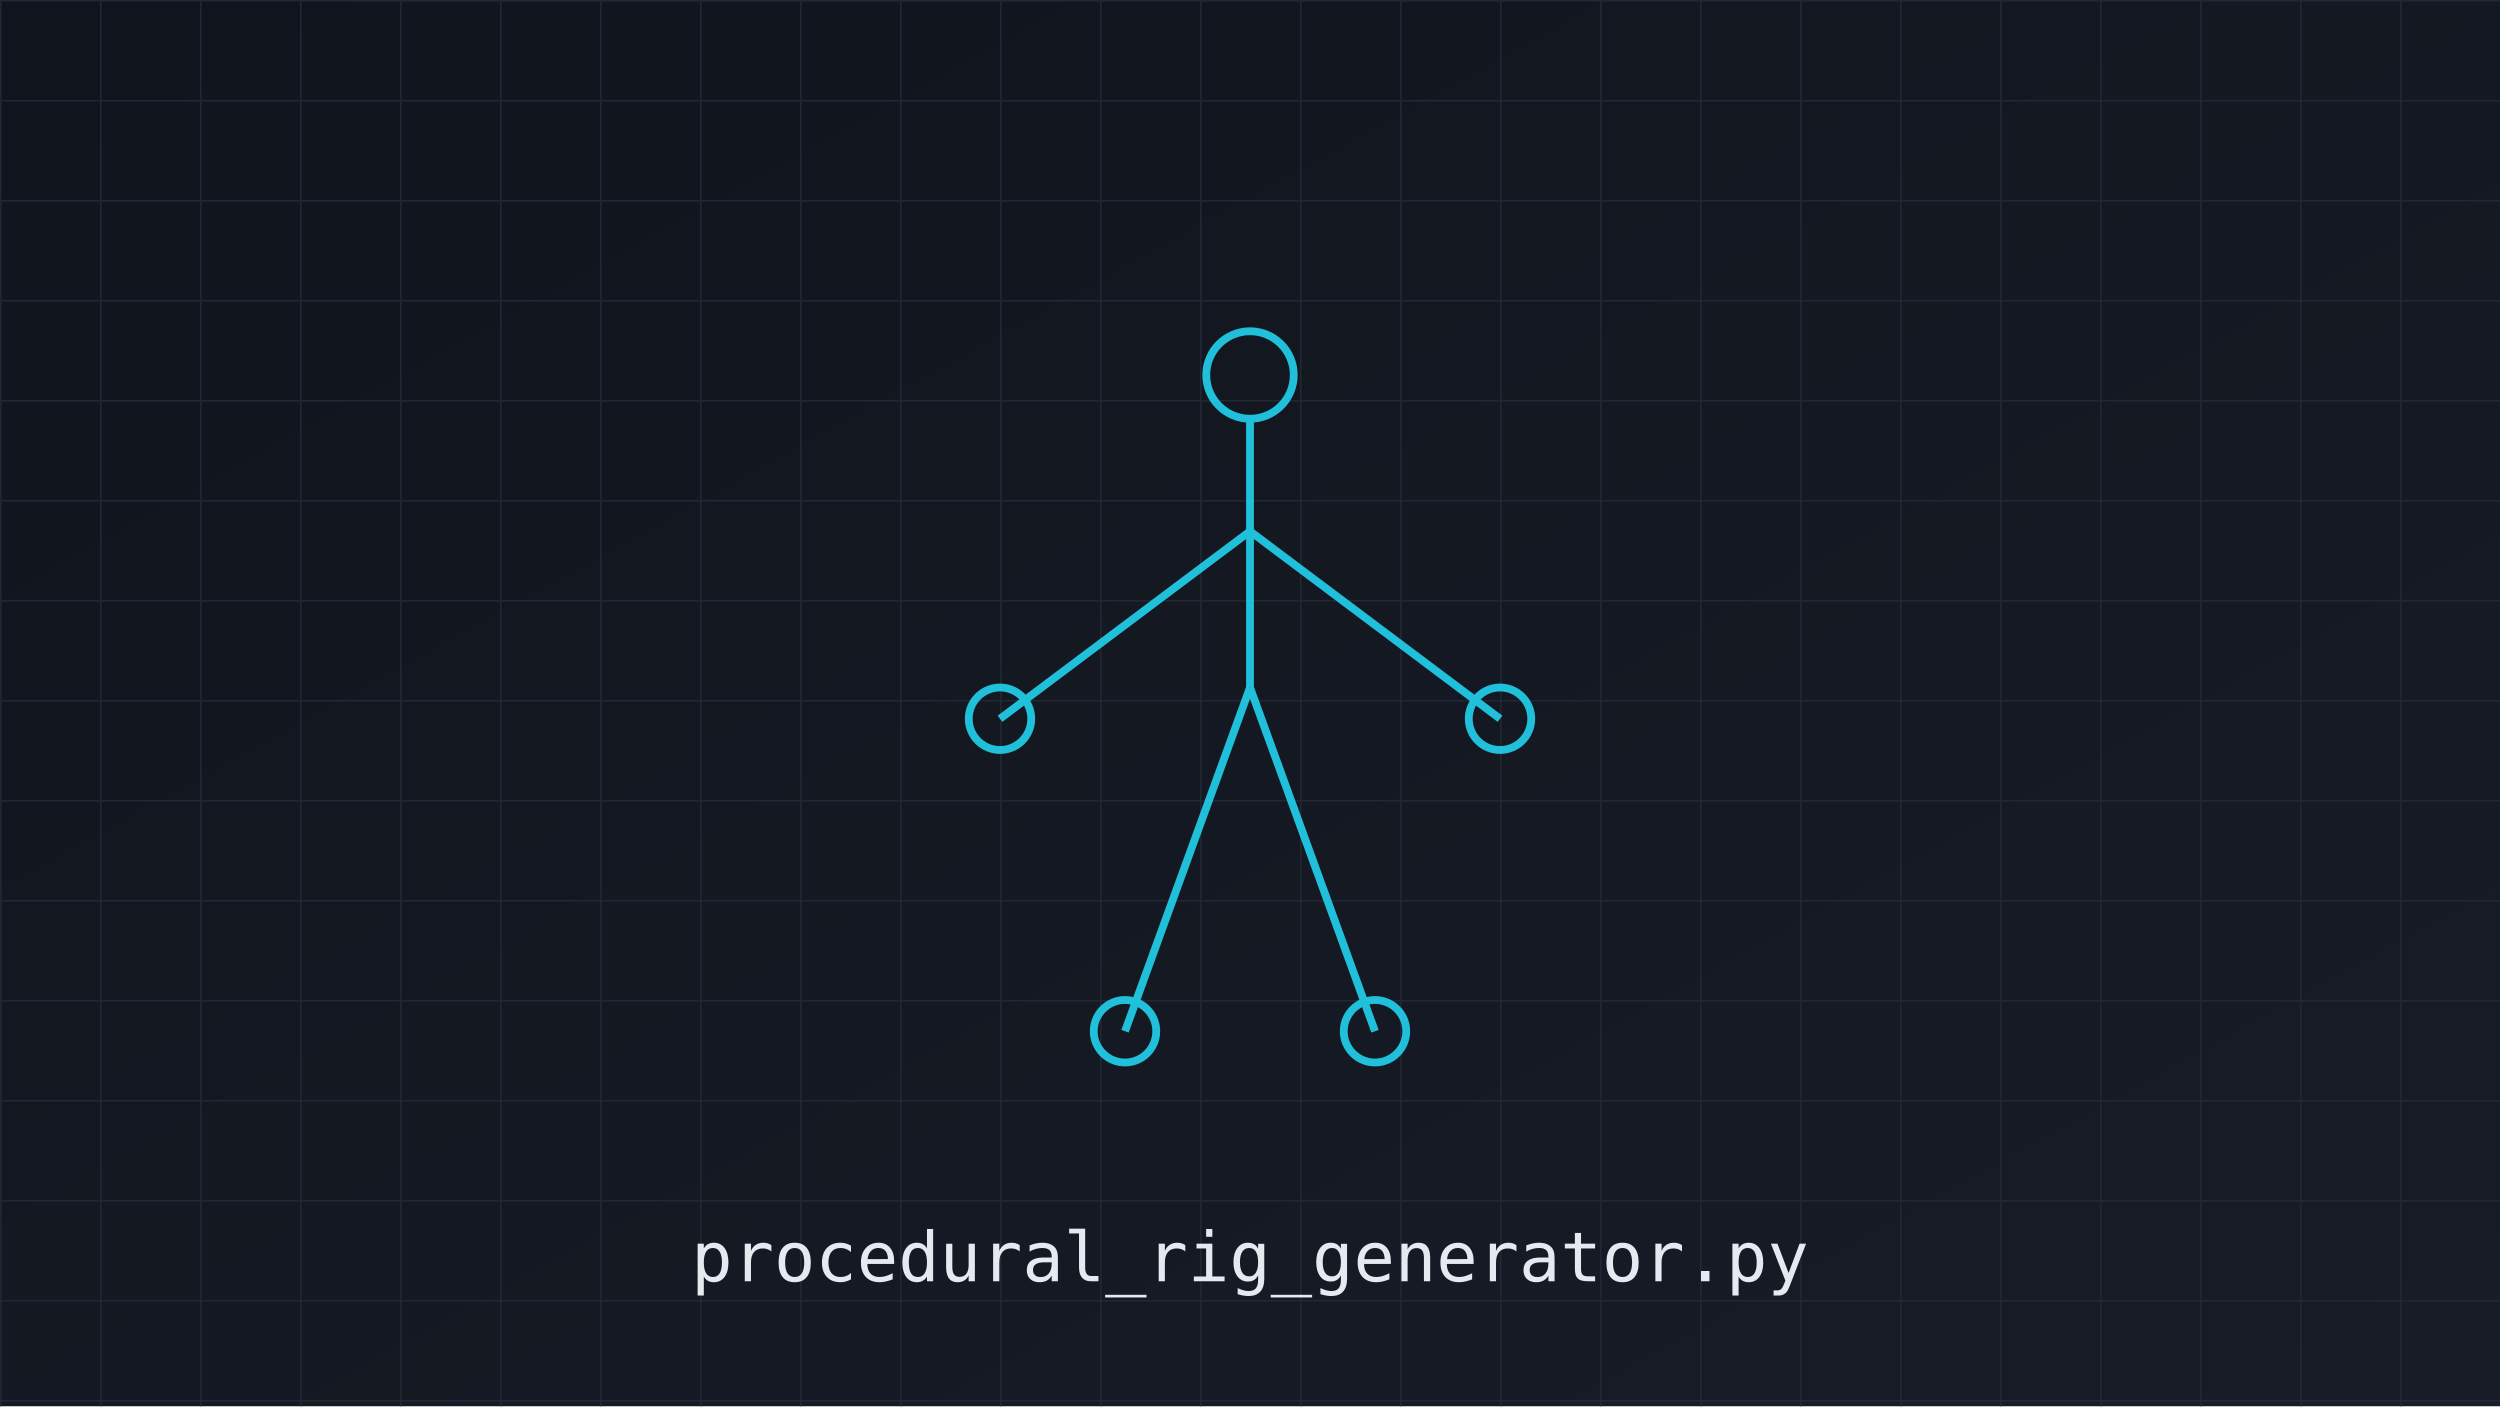
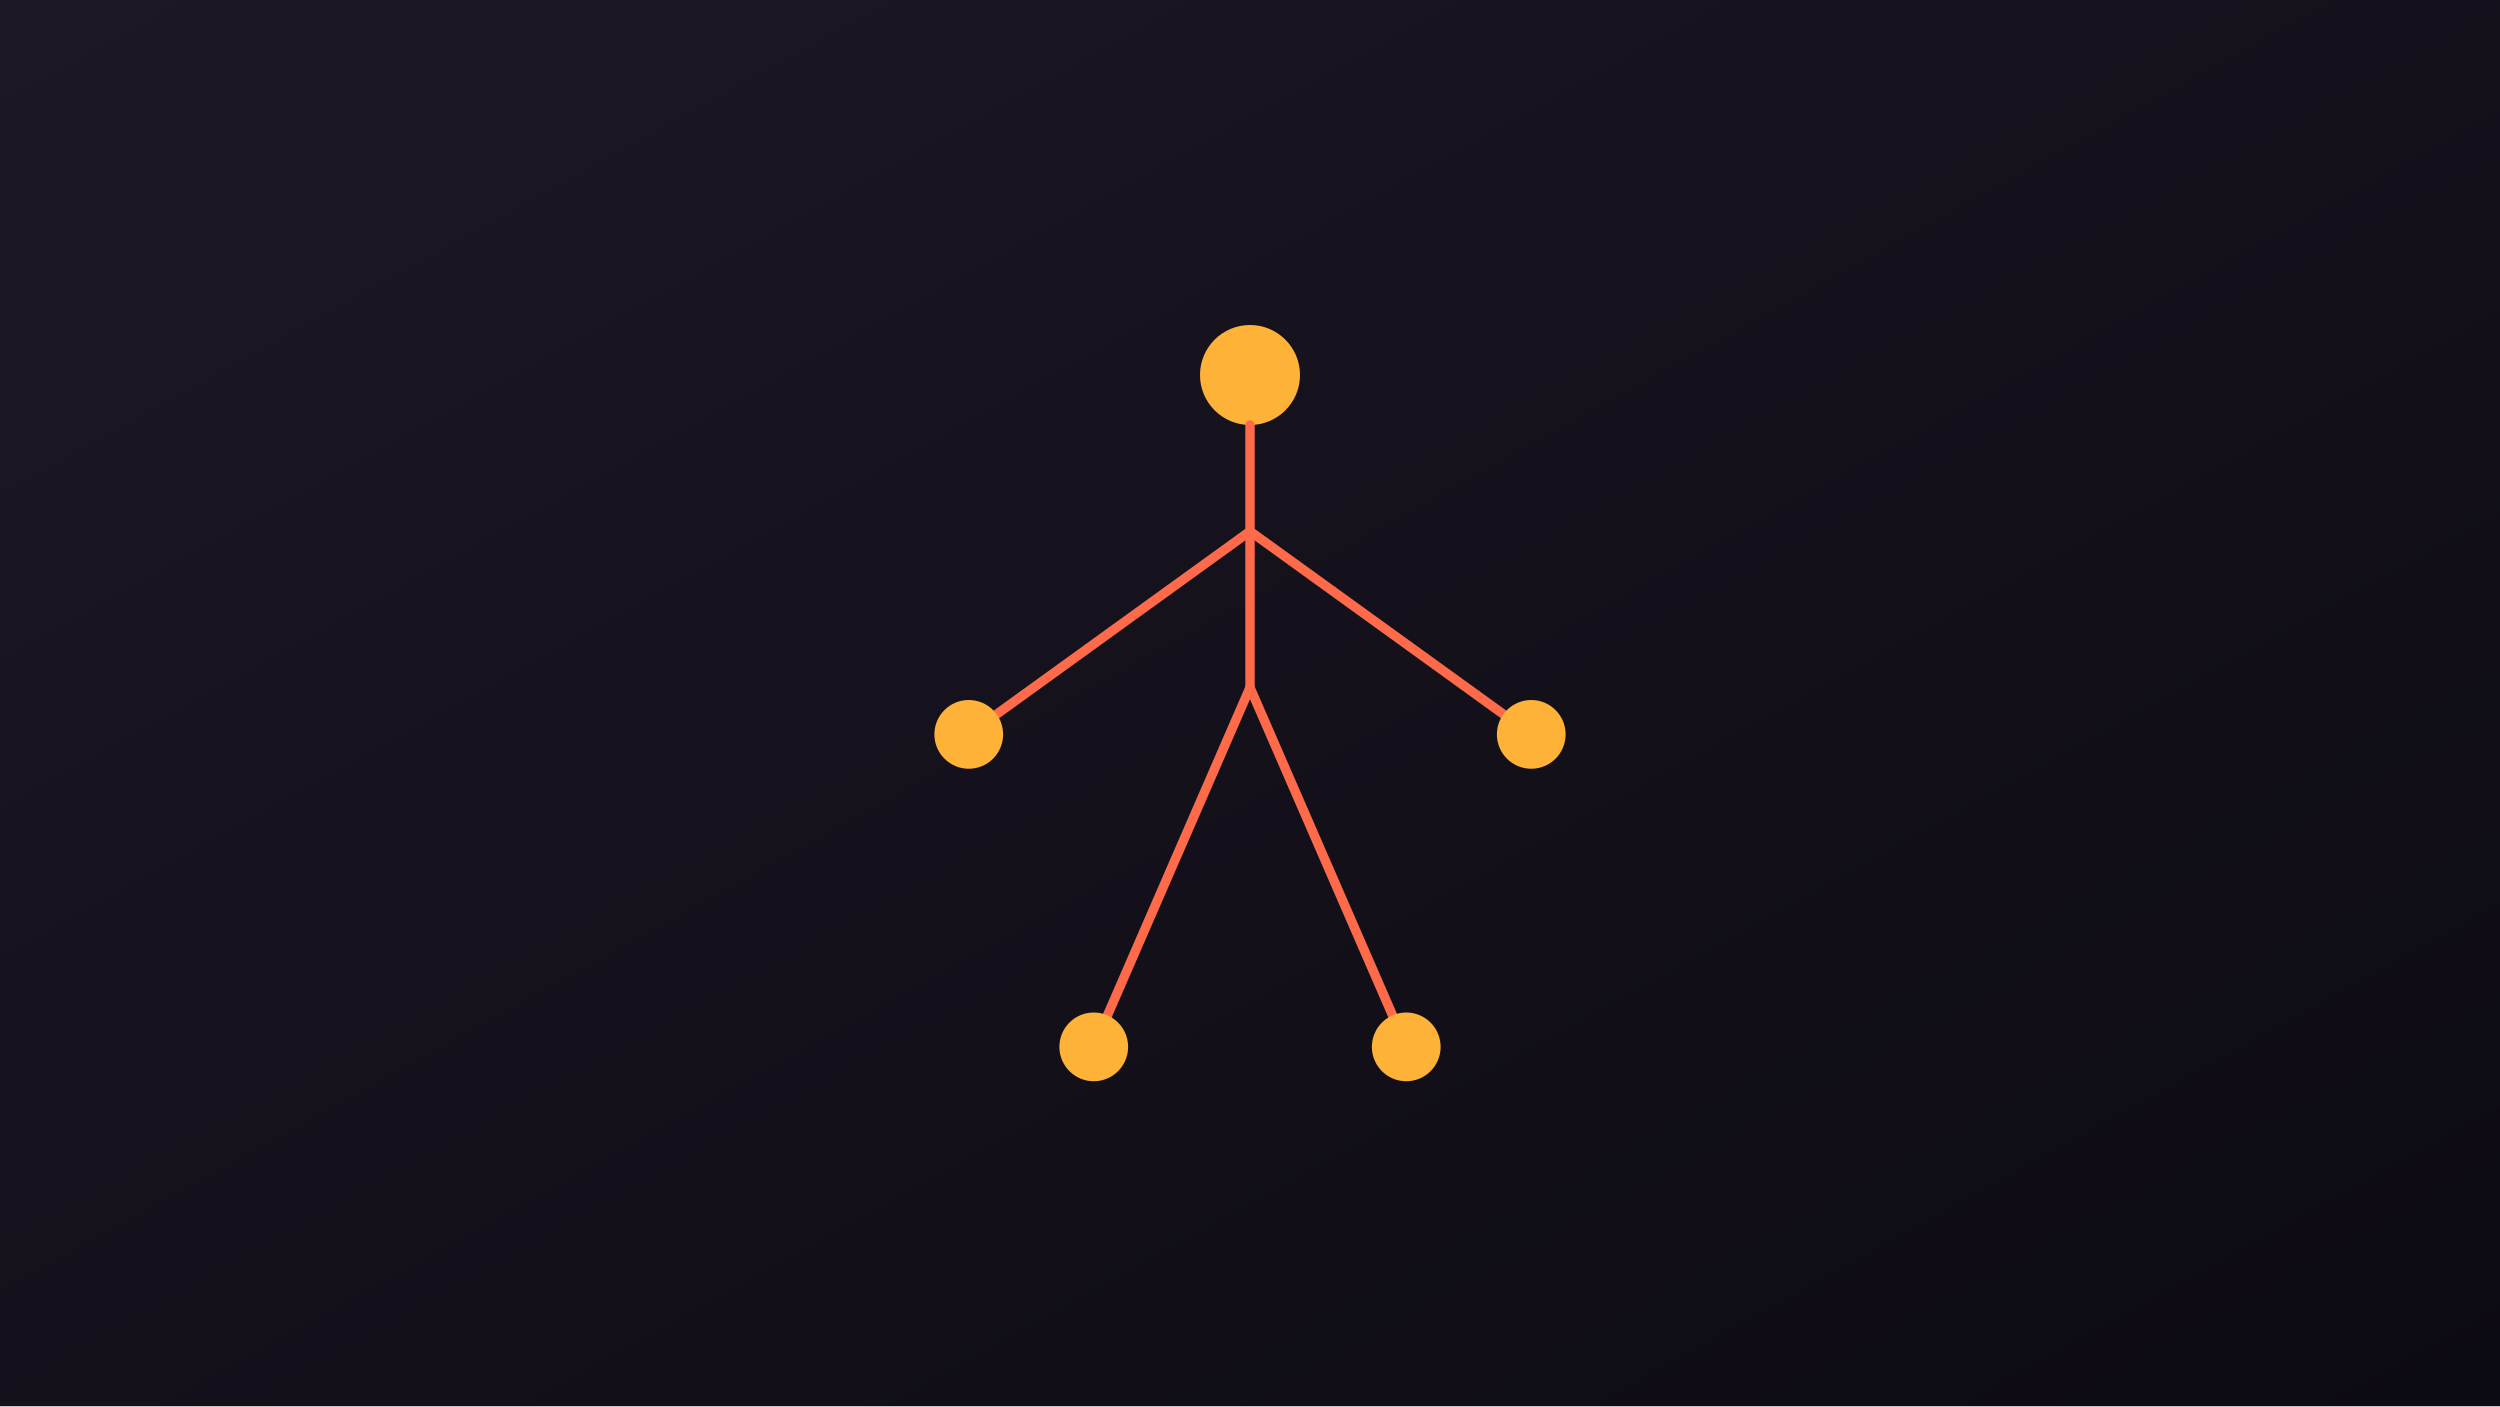
<svg xmlns="http://www.w3.org/2000/svg" viewBox="0 0 800 450" width="800" height="450">
  <defs>
-     <linearGradient id="bg1" x1="0" y1="0" x2="1" y2="1">
-       <stop offset="0%" stop-color="#10141c" />
-       <stop offset="100%" stop-color="#171c27" />
+     <linearGradient id="bg" x1="0" y1="0" x2="1" y2="1">
+       <stop offset="0%" stop-color="#1d1825" />
+       <stop offset="100%" stop-color="#0c0a12" />
    </linearGradient>
-     <pattern id="grid1" width="32" height="32" patternUnits="userSpaceOnUse">
-       <path d="M 32 0 L 0 0 0 32" fill="none" stroke="#212734" stroke-width="1" />
-     </pattern>
  </defs>
-   <rect width="800" height="450" fill="url(#bg1)" />
-   <rect width="800" height="450" fill="url(#grid1)" />
-   <g stroke="#22d3ee" stroke-width="2.5" fill="none" opacity="0.9">
-     <circle cx="400" cy="120" r="14" />
-     <line x1="400" y1="134" x2="400" y2="220" />
-     <line x1="400" y1="170" x2="320" y2="230" />
-     <line x1="400" y1="170" x2="480" y2="230" />
-     <circle cx="320" cy="230" r="10" />
-     <circle cx="480" cy="230" r="10" />
-     <line x1="400" y1="220" x2="360" y2="330" />
-     <line x1="400" y1="220" x2="440" y2="330" />
-     <circle cx="360" cy="330" r="10" />
-     <circle cx="440" cy="330" r="10" />
+   <rect width="800" height="450" fill="url(#bg)" />
+   <g stroke="#ff6b4a" stroke-width="3" fill="none" stroke-linecap="round">
+     <circle cx="400" cy="120" r="16" fill="#ffb238" stroke="none" />
+     <line x1="400" y1="136" x2="400" y2="220" />
+     <line x1="400" y1="170" x2="310" y2="235" />
+     <line x1="400" y1="170" x2="490" y2="235" />
+     <circle cx="310" cy="235" r="11" fill="#ffb238" stroke="none" />
+     <circle cx="490" cy="235" r="11" fill="#ffb238" stroke="none" />
+     <line x1="400" y1="220" x2="350" y2="335" />
+     <line x1="400" y1="220" x2="450" y2="335" />
+     <circle cx="350" cy="335" r="11" fill="#ffb238" stroke="none" />
+     <circle cx="450" cy="335" r="11" fill="#ffb238" stroke="none" />
  </g>
-   <text x="400" y="410" font-family="JetBrains Mono, monospace" font-size="22" fill="#e6e9ef" text-anchor="middle">procedural_rig_generator.py</text>
</svg>
